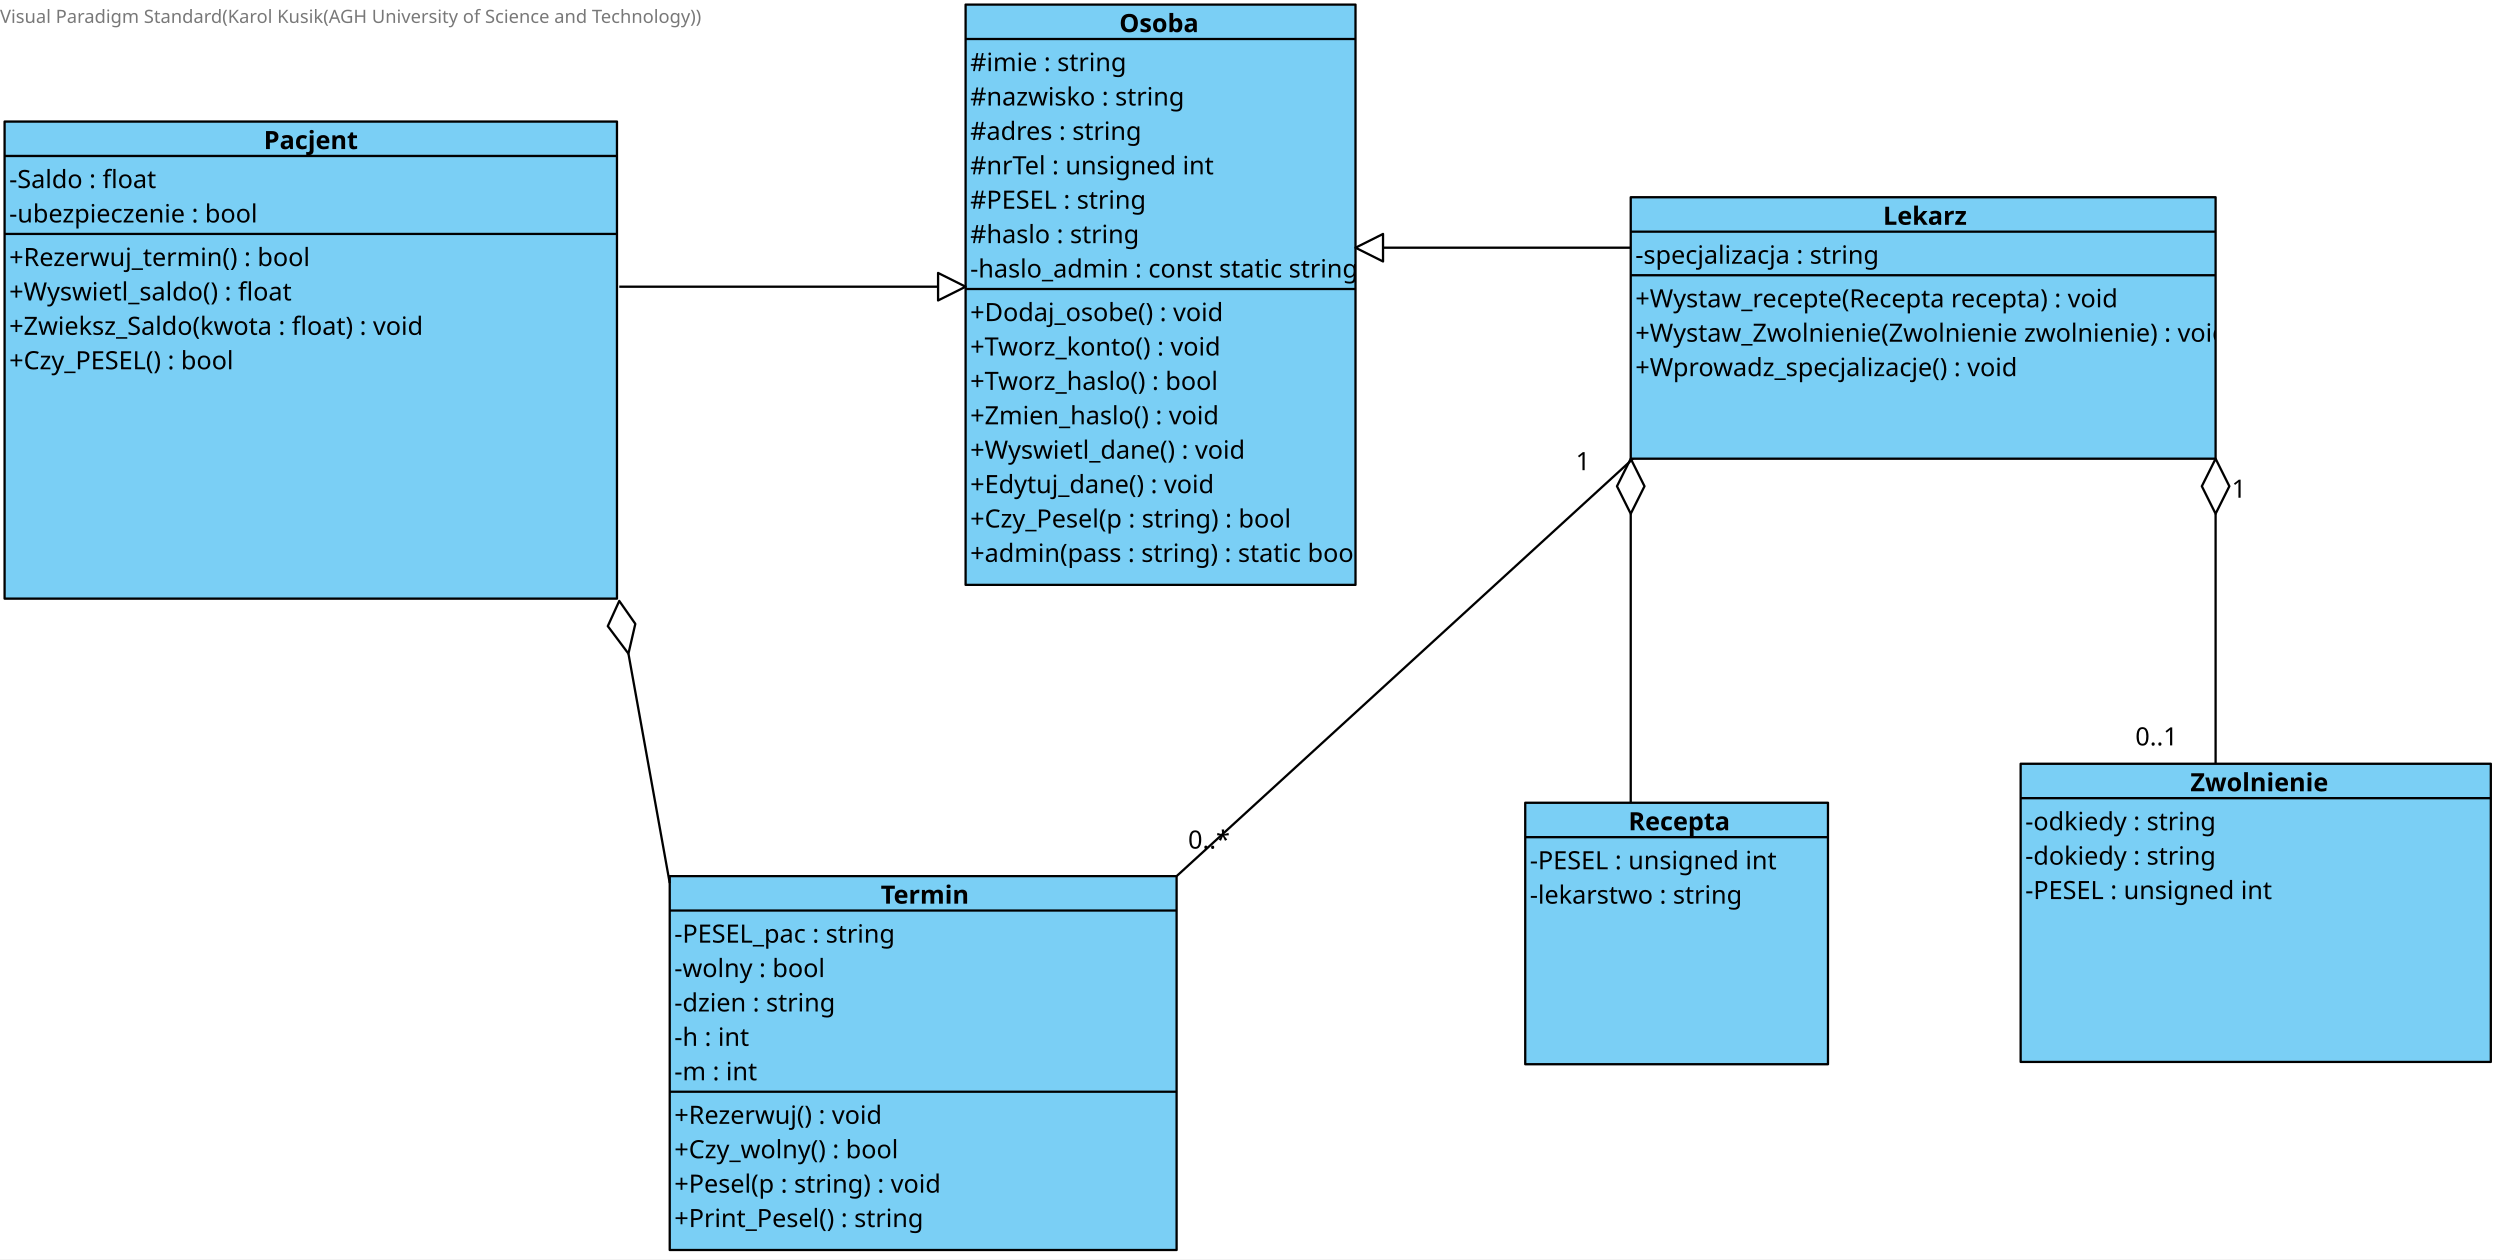
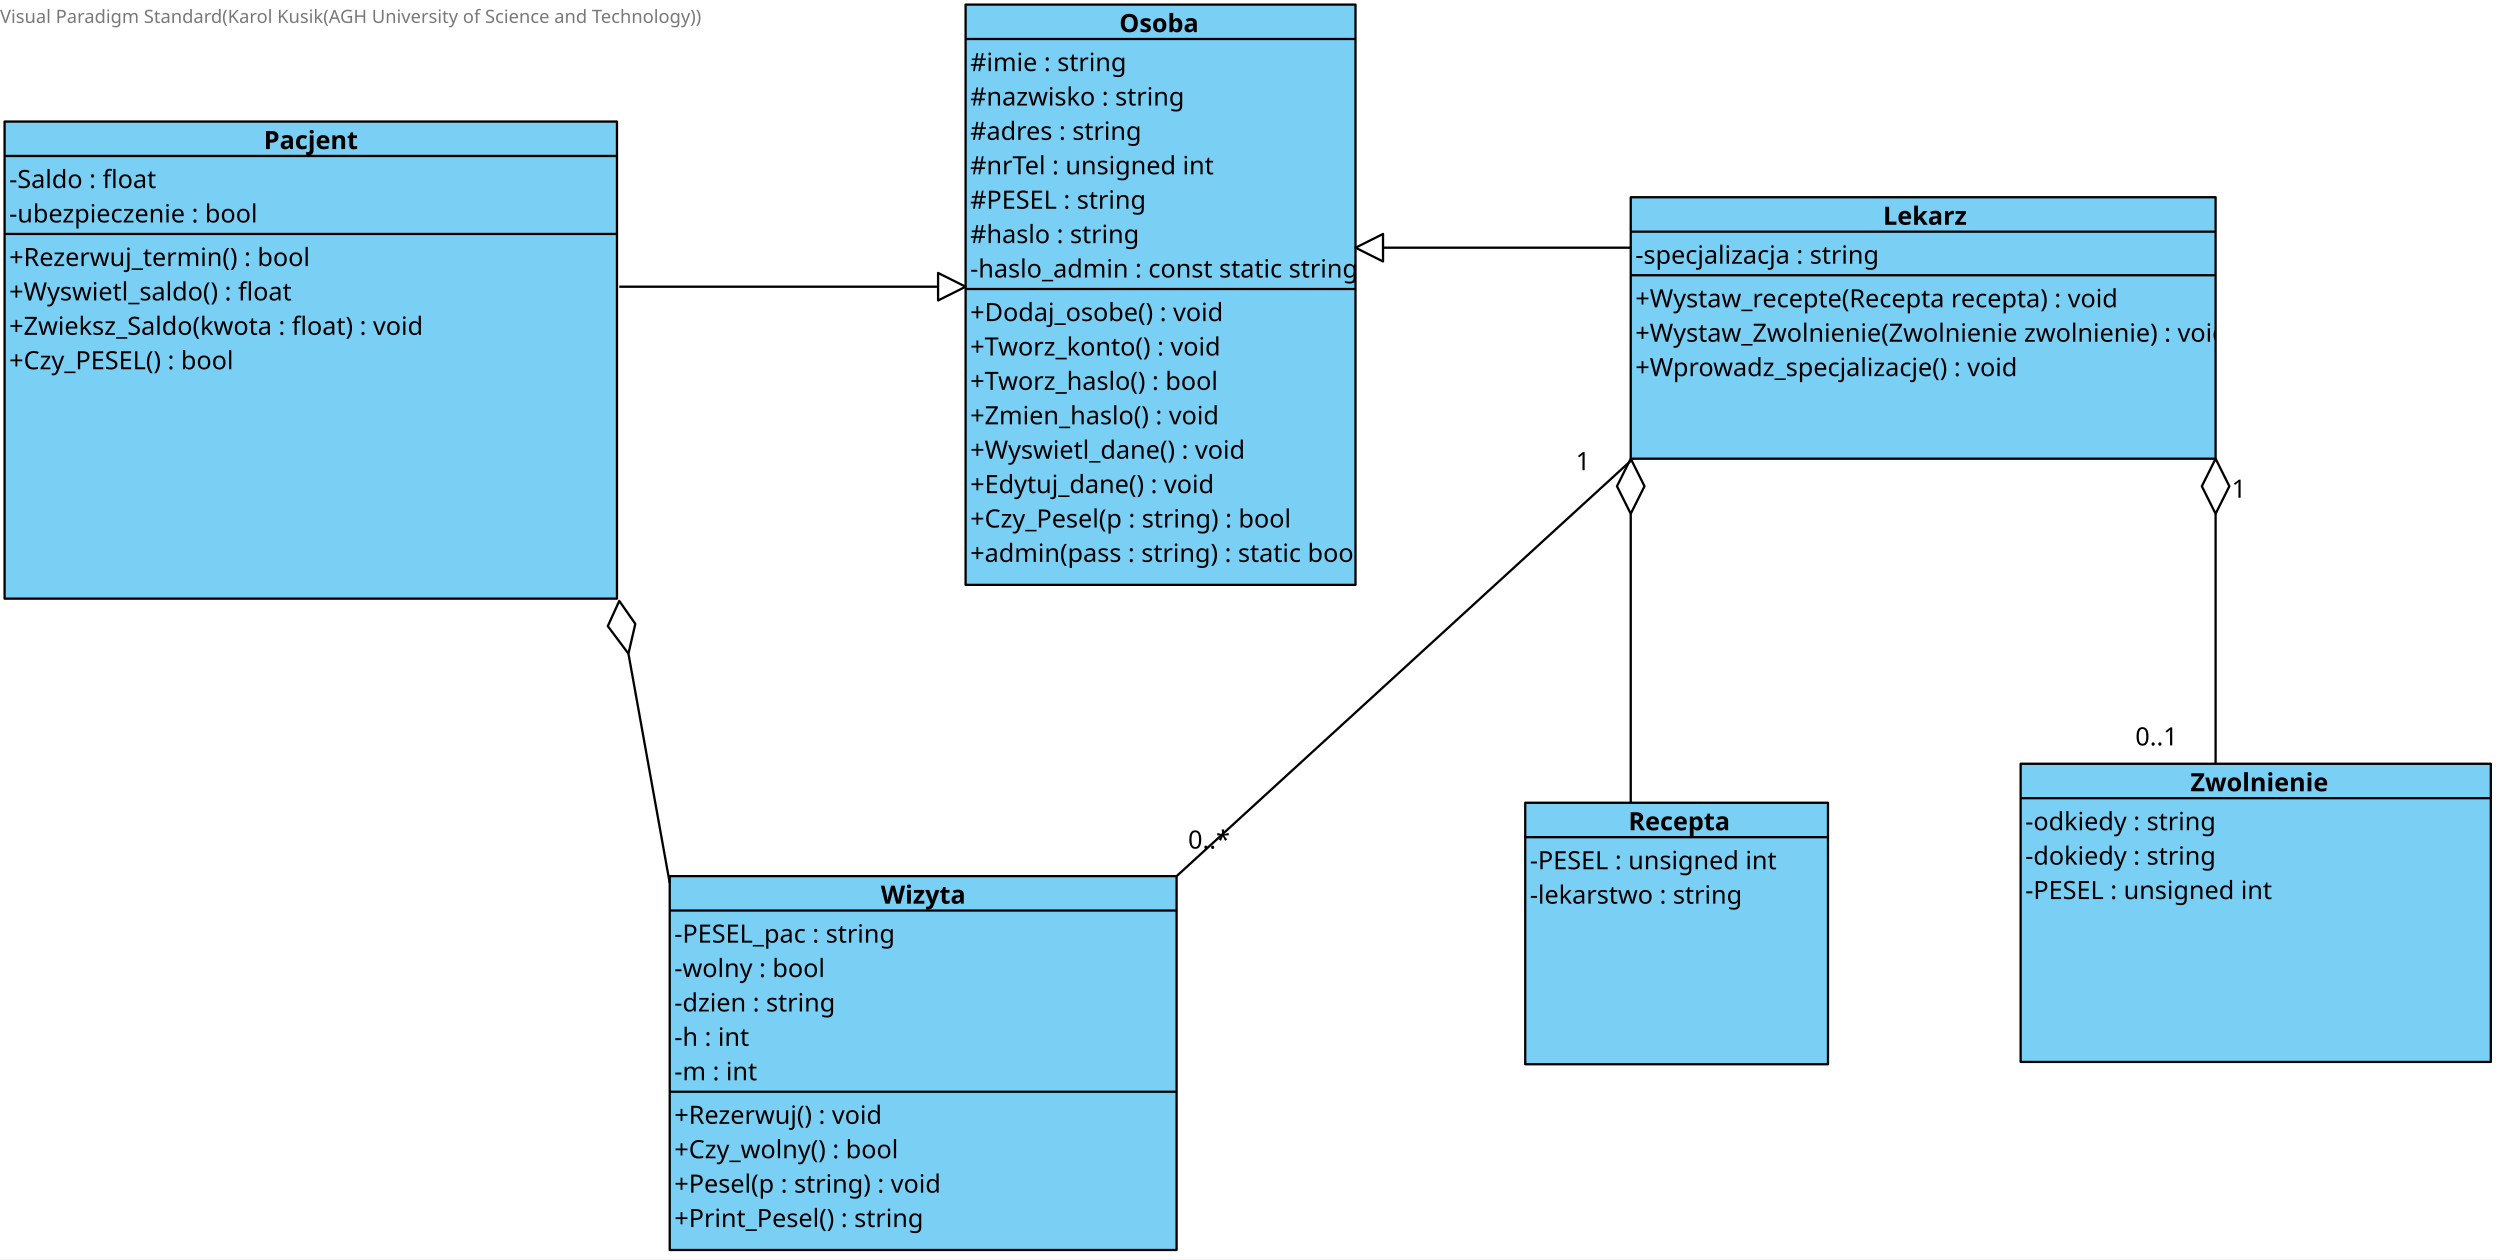
<svg xmlns="http://www.w3.org/2000/svg" fill-opacity="0" color-rendering="auto" color-interpolation="auto" text-rendering="auto" stroke="rgb(0,0,0)" stroke-linecap="square" width="1090" stroke-miterlimit="10" shape-rendering="auto" stroke-opacity="0" fill="rgb(0,0,0)" stroke-dasharray="none" font-weight="normal" stroke-width="1" height="549" font-family="'Dialog'" font-style="normal" stroke-linejoin="miter" font-size="12px" stroke-dashoffset="0" image-rendering="auto">
  <defs id="genericDefs" />
  <g>
    <defs id="defs1">
      <clipPath clipPathUnits="userSpaceOnUse" id="clipPath1">
        <path d="M-7 -7 L278 -7 L278 219 L-7 219 L-7 -7 Z" />
      </clipPath>
      <clipPath clipPathUnits="userSpaceOnUse" id="clipPath2">
        <path d="M0 0 L0 193 L267 193 L267 0 Z" />
      </clipPath>
      <clipPath clipPathUnits="userSpaceOnUse" id="clipPath3">
        <path d="M0 0 L0 15 L268 15 L268 0 Z" />
      </clipPath>
      <clipPath clipPathUnits="userSpaceOnUse" id="clipPath4">
        <path d="M-7 -7 L181 -7 L181 264 L-7 264 L-7 -7 Z" />
      </clipPath>
      <clipPath clipPathUnits="userSpaceOnUse" id="clipPath5">
        <path d="M0 0 L0 238 L170 238 L170 0 Z" />
      </clipPath>
      <clipPath clipPathUnits="userSpaceOnUse" id="clipPath6">
        <path d="M0 0 L0 15 L170 15 L170 0 Z" />
      </clipPath>
      <clipPath clipPathUnits="userSpaceOnUse" id="clipPath7">
        <path d="M-7 -7 L266 -7 L266 125 L-7 125 L-7 -7 Z" />
      </clipPath>
      <clipPath clipPathUnits="userSpaceOnUse" id="clipPath8">
        <path d="M0 0 L0 99 L255 99 L255 0 Z" />
      </clipPath>
      <clipPath clipPathUnits="userSpaceOnUse" id="clipPath9">
        <path d="M0 0 L0 15 L255 15 L255 0 Z" />
      </clipPath>
      <clipPath clipPathUnits="userSpaceOnUse" id="clipPath10">
        <path d="M-7 -7 L143 -7 L143 125 L-7 125 L-7 -7 Z" />
      </clipPath>
      <clipPath clipPathUnits="userSpaceOnUse" id="clipPath11">
        <path d="M0 0 L0 99 L132 99 L132 0 Z" />
      </clipPath>
      <clipPath clipPathUnits="userSpaceOnUse" id="clipPath12">
        <path d="M0 0 L0 15 L133 15 L133 0 Z" />
      </clipPath>
      <clipPath clipPathUnits="userSpaceOnUse" id="clipPath13">
        <path d="M-7 -7 L232 -7 L232 174 L-7 174 L-7 -7 Z" />
      </clipPath>
      <clipPath clipPathUnits="userSpaceOnUse" id="clipPath14">
        <path d="M0 0 L0 148 L221 148 L221 0 Z" />
      </clipPath>
      <clipPath clipPathUnits="userSpaceOnUse" id="clipPath15">
        <path d="M0 0 L0 15 L222 15 L222 0 Z" />
      </clipPath>
      <clipPath clipPathUnits="userSpaceOnUse" id="clipPath16">
        <path d="M-7 -7 L216 -7 L216 141 L-7 141 L-7 -7 Z" />
      </clipPath>
      <clipPath clipPathUnits="userSpaceOnUse" id="clipPath17">
        <path d="M0 0 L0 115 L205 115 L205 0 Z" />
      </clipPath>
      <clipPath clipPathUnits="userSpaceOnUse" id="clipPath18">
        <path d="M0 0 L0 15 L205 15 L205 0 Z" />
      </clipPath>
      <clipPath clipPathUnits="userSpaceOnUse" id="clipPath19">
        <path d="M-7 -7 L39 -7 L39 26 L-7 26 L-7 -7 Z" />
      </clipPath>
      <clipPath clipPathUnits="userSpaceOnUse" id="clipPath20">
        <path d="M0 0 L0 15 L28 15 L28 0 Z" />
      </clipPath>
      <clipPath clipPathUnits="userSpaceOnUse" id="clipPath21">
        <path d="M-7 -7 L50 -7 L50 26 L-7 26 L-7 -7 Z" />
      </clipPath>
      <clipPath clipPathUnits="userSpaceOnUse" id="clipPath22">
        <path d="M0 0 L0 15 L39 15 L39 0 Z" />
      </clipPath>
      <clipPath clipPathUnits="userSpaceOnUse" id="clipPath23">
        <path d="M-7 -7 L51 -7 L51 51 L-7 51 L-7 -7 Z" />
      </clipPath>
      <clipPath clipPathUnits="userSpaceOnUse" id="clipPath24">
        <path d="M0 0 L0 40 L40 40 L40 0 Z" />
      </clipPath>
      <clipPath clipPathUnits="userSpaceOnUse" id="clipPath25">
        <path d="M0 0 L280 0 L280 129 L0 129 L0 0 Z" />
      </clipPath>
      <clipPath clipPathUnits="userSpaceOnUse" id="clipPath26">
        <path d="M0 0 L0 129 L280 129 L280 0 Z" />
      </clipPath>
      <clipPath clipPathUnits="userSpaceOnUse" id="clipPath27">
        <path d="M0 0 L327 0 L327 311 L0 311 L0 0 Z" />
      </clipPath>
      <clipPath clipPathUnits="userSpaceOnUse" id="clipPath28">
        <path d="M0 0 L0 311 L327 311 L327 0 Z" />
      </clipPath>
      <clipPath clipPathUnits="userSpaceOnUse" id="clipPath29">
        <path d="M0 0 L129 0 L129 279 L0 279 L0 0 Z" />
      </clipPath>
      <clipPath clipPathUnits="userSpaceOnUse" id="clipPath30">
        <path d="M0 0 L0 279 L129 279 L129 0 Z" />
      </clipPath>
      <clipPath clipPathUnits="userSpaceOnUse" id="clipPath31">
        <path d="M0 0 L129 0 L129 262 L0 262 L0 0 Z" />
      </clipPath>
      <clipPath clipPathUnits="userSpaceOnUse" id="clipPath32">
        <path d="M0 0 L0 262 L129 262 L129 0 Z" />
      </clipPath>
      <clipPath clipPathUnits="userSpaceOnUse" id="clipPath33">
        <path d="M0 0 L249 0 L249 129 L0 129 L0 0 Z" />
      </clipPath>
      <clipPath clipPathUnits="userSpaceOnUse" id="clipPath34">
        <path d="M0 0 L0 129 L249 129 L249 0 Z" />
      </clipPath>
      <clipPath clipPathUnits="userSpaceOnUse" id="clipPath35">
        <path d="M0 0 L151 0 L151 251 L0 251 L0 0 Z" />
      </clipPath>
      <clipPath clipPathUnits="userSpaceOnUse" id="clipPath36">
        <path d="M0 0 L0 251 L151 251 L151 0 Z" />
      </clipPath>
    </defs>
    <g fill="white" text-rendering="geometricPrecision" fill-opacity="1" stroke-opacity="1" stroke="white">
      <rect x="0" width="1090" height="549" y="0" stroke="none" />
    </g>
    <g font-size="11px" transform="translate(2,53)" fill-opacity="1" fill="rgb(122,207,245)" text-rendering="geometricPrecision" image-rendering="optimizeQuality" font-family="sans-serif" stroke="rgb(122,207,245)" font-weight="bold" stroke-opacity="1">
      <rect x="0" width="267" height="208" y="0" clip-path="url(#clipPath1)" stroke="none" />
    </g>
    <g fill-opacity="1" text-rendering="geometricPrecision" stroke="black" stroke-linecap="butt" transform="translate(2,53)" stroke-miterlimit="0" stroke-opacity="1" fill="black" font-weight="bold" font-family="sans-serif" stroke-linejoin="round" font-size="11px" image-rendering="optimizeQuality">
      <rect fill="none" x="0" width="267" height="208" y="0" clip-path="url(#clipPath1)" />
      <line y2="15" fill="none" x1="0" clip-path="url(#clipPath1)" x2="267" y1="15" />
    </g>
    <g font-size="11px" transform="matrix(1,0,0,1,2,68)" fill-opacity="1" fill="black" text-rendering="geometricPrecision" image-rendering="optimizeQuality" font-family="sans-serif" stroke="black" stroke-opacity="1">
      <text x="2" xml:space="preserve" y="14" clip-path="url(#clipPath2)" stroke="none">-Saldo : float</text>
    </g>
    <g font-size="11px" transform="matrix(1,0,0,1,2,68)" fill-opacity="1" fill="black" text-rendering="geometricPrecision" image-rendering="optimizeQuality" font-family="sans-serif" stroke="black" stroke-opacity="1">
      <text x="2" xml:space="preserve" y="29" clip-path="url(#clipPath2)" stroke="none">-ubezpieczenie : bool</text>
      <line stroke-linecap="butt" clip-path="url(#clipPath2)" fill="none" x1="0" x2="267" y1="34" y2="34" stroke-linejoin="bevel" stroke-miterlimit="0" />
    </g>
    <g font-size="11px" transform="matrix(1,0,0,1,2,68)" fill-opacity="1" fill="black" text-rendering="geometricPrecision" image-rendering="optimizeQuality" font-family="sans-serif" stroke="black" stroke-opacity="1">
      <text x="2" xml:space="preserve" y="48" clip-path="url(#clipPath2)" stroke="none">+Rezerwuj_termin() : bool</text>
    </g>
    <g font-size="11px" transform="matrix(1,0,0,1,2,68)" fill-opacity="1" fill="black" text-rendering="geometricPrecision" image-rendering="optimizeQuality" font-family="sans-serif" stroke="black" stroke-opacity="1">
      <text x="2" xml:space="preserve" y="63" clip-path="url(#clipPath2)" stroke="none">+Wyswietl_saldo() : float</text>
    </g>
    <g font-size="11px" transform="matrix(1,0,0,1,2,68)" fill-opacity="1" fill="black" text-rendering="geometricPrecision" image-rendering="optimizeQuality" font-family="sans-serif" stroke="black" stroke-opacity="1">
      <text x="2" xml:space="preserve" y="78" clip-path="url(#clipPath2)" stroke="none">+Zwieksz_Saldo(kwota : float) : void</text>
    </g>
    <g font-size="11px" transform="matrix(1,0,0,1,2,68)" fill-opacity="1" fill="black" text-rendering="geometricPrecision" image-rendering="optimizeQuality" font-family="sans-serif" stroke="black" stroke-opacity="1">
      <text x="2" xml:space="preserve" y="93" clip-path="url(#clipPath2)" stroke="none">+Czy_PESEL() : bool</text>
    </g>
    <g font-size="11px" transform="translate(2,53)" fill-opacity="1" fill="black" text-rendering="geometricPrecision" image-rendering="optimizeQuality" font-family="sans-serif" stroke="black" font-weight="bold" stroke-opacity="1">
      <text x="113" xml:space="preserve" y="12" clip-path="url(#clipPath3)" stroke="none">Pacjent</text>
    </g>
    <g font-size="11px" transform="translate(421,2)" fill-opacity="1" fill="rgb(122,207,245)" text-rendering="geometricPrecision" image-rendering="optimizeQuality" font-family="sans-serif" stroke="rgb(122,207,245)" font-weight="bold" stroke-opacity="1">
      <rect x="0" width="170" height="253" y="0" clip-path="url(#clipPath4)" stroke="none" />
    </g>
    <g fill-opacity="1" text-rendering="geometricPrecision" stroke="black" stroke-linecap="butt" transform="translate(421,2)" stroke-miterlimit="0" stroke-opacity="1" fill="black" font-weight="bold" font-family="sans-serif" stroke-linejoin="round" font-size="11px" image-rendering="optimizeQuality">
      <rect fill="none" x="0" width="170" height="253" y="0" clip-path="url(#clipPath4)" />
      <line y2="15" fill="none" x1="0" clip-path="url(#clipPath4)" x2="170" y1="15" />
    </g>
    <g font-size="11px" transform="matrix(1,0,0,1,421,17)" fill-opacity="1" fill="black" text-rendering="geometricPrecision" image-rendering="optimizeQuality" font-family="sans-serif" stroke="black" stroke-opacity="1">
      <text x="2" xml:space="preserve" y="14" clip-path="url(#clipPath5)" stroke="none">#imie : string</text>
    </g>
    <g font-size="11px" transform="matrix(1,0,0,1,421,17)" fill-opacity="1" fill="black" text-rendering="geometricPrecision" image-rendering="optimizeQuality" font-family="sans-serif" stroke="black" stroke-opacity="1">
      <text x="2" xml:space="preserve" y="29" clip-path="url(#clipPath5)" stroke="none">#nazwisko : string</text>
    </g>
    <g font-size="11px" transform="matrix(1,0,0,1,421,17)" fill-opacity="1" fill="black" text-rendering="geometricPrecision" image-rendering="optimizeQuality" font-family="sans-serif" stroke="black" stroke-opacity="1">
      <text x="2" xml:space="preserve" y="44" clip-path="url(#clipPath5)" stroke="none">#adres : string</text>
    </g>
    <g font-size="11px" transform="matrix(1,0,0,1,421,17)" fill-opacity="1" fill="black" text-rendering="geometricPrecision" image-rendering="optimizeQuality" font-family="sans-serif" stroke="black" stroke-opacity="1">
      <text x="2" xml:space="preserve" y="59" clip-path="url(#clipPath5)" stroke="none">#nrTel : unsigned int</text>
    </g>
    <g font-size="11px" transform="matrix(1,0,0,1,421,17)" fill-opacity="1" fill="black" text-rendering="geometricPrecision" image-rendering="optimizeQuality" font-family="sans-serif" stroke="black" stroke-opacity="1">
      <text x="2" xml:space="preserve" y="74" clip-path="url(#clipPath5)" stroke="none">#PESEL : string</text>
    </g>
    <g font-size="11px" transform="matrix(1,0,0,1,421,17)" fill-opacity="1" fill="black" text-rendering="geometricPrecision" image-rendering="optimizeQuality" font-family="sans-serif" stroke="black" stroke-opacity="1">
      <text x="2" xml:space="preserve" y="89" clip-path="url(#clipPath5)" stroke="none">#haslo : string</text>
    </g>
    <g font-size="11px" transform="matrix(1,0,0,1,421,17)" fill-opacity="1" fill="black" text-rendering="geometricPrecision" image-rendering="optimizeQuality" font-family="sans-serif" stroke="black" stroke-opacity="1">
      <text x="2" xml:space="preserve" y="104" clip-path="url(#clipPath5)" stroke="none">-haslo_admin : const static string</text>
      <line stroke-linecap="butt" clip-path="url(#clipPath5)" fill="none" x1="0" x2="170" y1="109" y2="109" stroke-linejoin="bevel" stroke-miterlimit="0" />
    </g>
    <g font-size="11px" transform="matrix(1,0,0,1,421,17)" fill-opacity="1" fill="black" text-rendering="geometricPrecision" image-rendering="optimizeQuality" font-family="sans-serif" stroke="black" stroke-opacity="1">
      <text x="2" xml:space="preserve" y="123" clip-path="url(#clipPath5)" stroke="none">+Dodaj_osobe() : void</text>
    </g>
    <g font-size="11px" transform="matrix(1,0,0,1,421,17)" fill-opacity="1" fill="black" text-rendering="geometricPrecision" image-rendering="optimizeQuality" font-family="sans-serif" stroke="black" stroke-opacity="1">
      <text x="2" xml:space="preserve" y="138" clip-path="url(#clipPath5)" stroke="none">+Tworz_konto() : void</text>
    </g>
    <g font-size="11px" transform="matrix(1,0,0,1,421,17)" fill-opacity="1" fill="black" text-rendering="geometricPrecision" image-rendering="optimizeQuality" font-family="sans-serif" stroke="black" stroke-opacity="1">
      <text x="2" xml:space="preserve" y="153" clip-path="url(#clipPath5)" stroke="none">+Tworz_haslo() : bool</text>
    </g>
    <g font-size="11px" transform="matrix(1,0,0,1,421,17)" fill-opacity="1" fill="black" text-rendering="geometricPrecision" image-rendering="optimizeQuality" font-family="sans-serif" stroke="black" stroke-opacity="1">
      <text x="2" xml:space="preserve" y="168" clip-path="url(#clipPath5)" stroke="none">+Zmien_haslo() : void</text>
    </g>
    <g font-size="11px" transform="matrix(1,0,0,1,421,17)" fill-opacity="1" fill="black" text-rendering="geometricPrecision" image-rendering="optimizeQuality" font-family="sans-serif" stroke="black" stroke-opacity="1">
      <text x="2" xml:space="preserve" y="183" clip-path="url(#clipPath5)" stroke="none">+Wyswietl_dane() : void</text>
    </g>
    <g font-size="11px" transform="matrix(1,0,0,1,421,17)" fill-opacity="1" fill="black" text-rendering="geometricPrecision" image-rendering="optimizeQuality" font-family="sans-serif" stroke="black" stroke-opacity="1">
      <text x="2" xml:space="preserve" y="198" clip-path="url(#clipPath5)" stroke="none">+Edytuj_dane() : void</text>
    </g>
    <g font-size="11px" transform="matrix(1,0,0,1,421,17)" fill-opacity="1" fill="black" text-rendering="geometricPrecision" image-rendering="optimizeQuality" font-family="sans-serif" stroke="black" stroke-opacity="1">
      <text x="2" xml:space="preserve" y="213" clip-path="url(#clipPath5)" stroke="none">+Czy_Pesel(p : string) : bool</text>
    </g>
    <g font-size="11px" transform="matrix(1,0,0,1,421,17)" fill-opacity="1" fill="black" text-rendering="geometricPrecision" image-rendering="optimizeQuality" font-family="sans-serif" stroke="black" stroke-opacity="1">
      <text x="2" xml:space="preserve" y="228" clip-path="url(#clipPath5)" stroke="none">+admin(pass : string) : static bool</text>
    </g>
    <g font-size="11px" transform="translate(421,2)" fill-opacity="1" fill="black" text-rendering="geometricPrecision" image-rendering="optimizeQuality" font-family="sans-serif" stroke="black" font-weight="bold" stroke-opacity="1">
      <text x="67" xml:space="preserve" y="12" clip-path="url(#clipPath6)" stroke="none">Osoba</text>
    </g>
    <g font-size="11px" transform="translate(711,86)" fill-opacity="1" fill="rgb(122,207,245)" text-rendering="geometricPrecision" image-rendering="optimizeQuality" font-family="sans-serif" stroke="rgb(122,207,245)" font-weight="bold" stroke-opacity="1">
      <rect x="0" width="255" height="114" y="0" clip-path="url(#clipPath7)" stroke="none" />
    </g>
    <g fill-opacity="1" text-rendering="geometricPrecision" stroke="black" stroke-linecap="butt" transform="translate(711,86)" stroke-miterlimit="0" stroke-opacity="1" fill="black" font-weight="bold" font-family="sans-serif" stroke-linejoin="round" font-size="11px" image-rendering="optimizeQuality">
      <rect fill="none" x="0" width="255" height="114" y="0" clip-path="url(#clipPath7)" />
      <line y2="15" fill="none" x1="0" clip-path="url(#clipPath7)" x2="255" y1="15" />
    </g>
    <g font-size="11px" transform="matrix(1,0,0,1,711,101)" fill-opacity="1" fill="black" text-rendering="geometricPrecision" image-rendering="optimizeQuality" font-family="sans-serif" stroke="black" stroke-opacity="1">
      <text x="2" xml:space="preserve" y="14" clip-path="url(#clipPath8)" stroke="none">-specjalizacja : string</text>
    </g>
    <g stroke-linecap="butt" font-size="11px" transform="matrix(1,0,0,1,711,101)" fill-opacity="1" fill="black" text-rendering="geometricPrecision" image-rendering="optimizeQuality" font-family="sans-serif" stroke-linejoin="bevel" stroke="black" stroke-opacity="1" stroke-miterlimit="0">
      <line y2="19" fill="none" x1="0" clip-path="url(#clipPath8)" x2="255" y1="19" />
    </g>
    <g font-size="11px" transform="matrix(1,0,0,1,711,101)" fill-opacity="1" fill="black" text-rendering="geometricPrecision" image-rendering="optimizeQuality" font-family="sans-serif" stroke="black" stroke-opacity="1">
      <text x="2" xml:space="preserve" y="33" clip-path="url(#clipPath8)" stroke="none">+Wystaw_recepte(Recepta recepta) : void</text>
    </g>
    <g font-size="11px" transform="matrix(1,0,0,1,711,101)" fill-opacity="1" fill="black" text-rendering="geometricPrecision" image-rendering="optimizeQuality" font-family="sans-serif" stroke="black" stroke-opacity="1">
      <text x="2" xml:space="preserve" y="48" clip-path="url(#clipPath8)" stroke="none">+Wystaw_Zwolnienie(Zwolnienie zwolnienie) : void</text>
    </g>
    <g font-size="11px" transform="matrix(1,0,0,1,711,101)" fill-opacity="1" fill="black" text-rendering="geometricPrecision" image-rendering="optimizeQuality" font-family="sans-serif" stroke="black" stroke-opacity="1">
      <text x="2" xml:space="preserve" y="63" clip-path="url(#clipPath8)" stroke="none">+Wprowadz_specjalizacje() : void</text>
    </g>
    <g font-size="11px" transform="translate(711,86)" fill-opacity="1" fill="black" text-rendering="geometricPrecision" image-rendering="optimizeQuality" font-family="sans-serif" stroke="black" font-weight="bold" stroke-opacity="1">
      <text x="110" xml:space="preserve" y="12" clip-path="url(#clipPath9)" stroke="none">Lekarz</text>
    </g>
    <g font-size="11px" transform="translate(665,350)" fill-opacity="1" fill="rgb(122,207,245)" text-rendering="geometricPrecision" image-rendering="optimizeQuality" font-family="sans-serif" stroke="rgb(122,207,245)" font-weight="bold" stroke-opacity="1">
      <rect x="0" width="132" height="114" y="0" clip-path="url(#clipPath10)" stroke="none" />
    </g>
    <g fill-opacity="1" text-rendering="geometricPrecision" stroke="black" stroke-linecap="butt" transform="translate(665,350)" stroke-miterlimit="0" stroke-opacity="1" fill="black" font-weight="bold" font-family="sans-serif" stroke-linejoin="round" font-size="11px" image-rendering="optimizeQuality">
      <rect fill="none" x="0" width="132" height="114" y="0" clip-path="url(#clipPath10)" />
      <line y2="15" fill="none" x1="0" clip-path="url(#clipPath10)" x2="132" y1="15" />
    </g>
    <g font-size="11px" transform="matrix(1,0,0,1,665,365)" fill-opacity="1" fill="black" text-rendering="geometricPrecision" image-rendering="optimizeQuality" font-family="sans-serif" stroke="black" stroke-opacity="1">
      <text x="2" xml:space="preserve" y="14" clip-path="url(#clipPath11)" stroke="none">-PESEL : unsigned int</text>
    </g>
    <g font-size="11px" transform="matrix(1,0,0,1,665,365)" fill-opacity="1" fill="black" text-rendering="geometricPrecision" image-rendering="optimizeQuality" font-family="sans-serif" stroke="black" stroke-opacity="1">
      <text x="2" xml:space="preserve" y="29" clip-path="url(#clipPath11)" stroke="none">-lekarstwo : string</text>
    </g>
    <g font-size="11px" transform="translate(665,350)" fill-opacity="1" fill="black" text-rendering="geometricPrecision" image-rendering="optimizeQuality" font-family="sans-serif" stroke="black" font-weight="bold" stroke-opacity="1">
      <text x="45" xml:space="preserve" y="12" clip-path="url(#clipPath12)" stroke="none">Recepta</text>
    </g>
    <g font-size="11px" transform="translate(292,382)" fill-opacity="1" fill="rgb(122,207,245)" text-rendering="geometricPrecision" image-rendering="optimizeQuality" font-family="sans-serif" stroke="rgb(122,207,245)" font-weight="bold" stroke-opacity="1">
      <rect x="0" width="221" height="163" y="0" clip-path="url(#clipPath13)" stroke="none" />
    </g>
    <g fill-opacity="1" text-rendering="geometricPrecision" stroke="black" stroke-linecap="butt" transform="translate(292,382)" stroke-miterlimit="0" stroke-opacity="1" fill="black" font-weight="bold" font-family="sans-serif" stroke-linejoin="round" font-size="11px" image-rendering="optimizeQuality">
      <rect fill="none" x="0" width="221" height="163" y="0" clip-path="url(#clipPath13)" />
      <line y2="15" fill="none" x1="0" clip-path="url(#clipPath13)" x2="221" y1="15" />
    </g>
    <g font-size="11px" transform="matrix(1,0,0,1,292,397)" fill-opacity="1" fill="black" text-rendering="geometricPrecision" image-rendering="optimizeQuality" font-family="sans-serif" stroke="black" stroke-opacity="1">
      <text x="2" xml:space="preserve" y="14" clip-path="url(#clipPath14)" stroke="none">-PESEL_pac : string</text>
    </g>
    <g font-size="11px" transform="matrix(1,0,0,1,292,397)" fill-opacity="1" fill="black" text-rendering="geometricPrecision" image-rendering="optimizeQuality" font-family="sans-serif" stroke="black" stroke-opacity="1">
      <text x="2" xml:space="preserve" y="29" clip-path="url(#clipPath14)" stroke="none">-wolny : bool</text>
    </g>
    <g font-size="11px" transform="matrix(1,0,0,1,292,397)" fill-opacity="1" fill="black" text-rendering="geometricPrecision" image-rendering="optimizeQuality" font-family="sans-serif" stroke="black" stroke-opacity="1">
      <text x="2" xml:space="preserve" y="44" clip-path="url(#clipPath14)" stroke="none">-dzien : string</text>
    </g>
    <g font-size="11px" transform="matrix(1,0,0,1,292,397)" fill-opacity="1" fill="black" text-rendering="geometricPrecision" image-rendering="optimizeQuality" font-family="sans-serif" stroke="black" stroke-opacity="1">
      <text x="2" xml:space="preserve" y="59" clip-path="url(#clipPath14)" stroke="none">-h : int</text>
    </g>
    <g font-size="11px" transform="matrix(1,0,0,1,292,397)" fill-opacity="1" fill="black" text-rendering="geometricPrecision" image-rendering="optimizeQuality" font-family="sans-serif" stroke="black" stroke-opacity="1">
      <text x="2" xml:space="preserve" y="74" clip-path="url(#clipPath14)" stroke="none">-m : int</text>
      <line stroke-linecap="butt" clip-path="url(#clipPath14)" fill="none" x1="0" x2="221" y1="79" y2="79" stroke-linejoin="bevel" stroke-miterlimit="0" />
    </g>
    <g font-size="11px" transform="matrix(1,0,0,1,292,397)" fill-opacity="1" fill="black" text-rendering="geometricPrecision" image-rendering="optimizeQuality" font-family="sans-serif" stroke="black" stroke-opacity="1">
      <text x="2" xml:space="preserve" y="93" clip-path="url(#clipPath14)" stroke="none">+Rezerwuj() : void</text>
    </g>
    <g font-size="11px" transform="matrix(1,0,0,1,292,397)" fill-opacity="1" fill="black" text-rendering="geometricPrecision" image-rendering="optimizeQuality" font-family="sans-serif" stroke="black" stroke-opacity="1">
      <text x="2" xml:space="preserve" y="108" clip-path="url(#clipPath14)" stroke="none">+Czy_wolny() : bool</text>
    </g>
    <g font-size="11px" transform="matrix(1,0,0,1,292,397)" fill-opacity="1" fill="black" text-rendering="geometricPrecision" image-rendering="optimizeQuality" font-family="sans-serif" stroke="black" stroke-opacity="1">
      <text x="2" xml:space="preserve" y="123" clip-path="url(#clipPath14)" stroke="none">+Pesel(p : string) : void</text>
    </g>
    <g font-size="11px" transform="matrix(1,0,0,1,292,397)" fill-opacity="1" fill="black" text-rendering="geometricPrecision" image-rendering="optimizeQuality" font-family="sans-serif" stroke="black" stroke-opacity="1">
      <text x="2" xml:space="preserve" y="138" clip-path="url(#clipPath14)" stroke="none">+Print_Pesel() : string</text>
    </g>
    <g font-size="11px" transform="translate(292,382)" fill-opacity="1" fill="black" text-rendering="geometricPrecision" image-rendering="optimizeQuality" font-family="sans-serif" stroke="black" font-weight="bold" stroke-opacity="1">
-       <text x="92" xml:space="preserve" y="12" clip-path="url(#clipPath15)" stroke="none">Termin</text>
+       <text x="92" xml:space="preserve" y="12" clip-path="url(#clipPath15)" stroke="none">Wizyta</text>
    </g>
    <g font-size="11px" transform="translate(881,333)" fill-opacity="1" fill="rgb(122,207,245)" text-rendering="geometricPrecision" image-rendering="optimizeQuality" font-family="sans-serif" stroke="rgb(122,207,245)" font-weight="bold" stroke-opacity="1">
      <rect x="0" width="205" height="130" y="0" clip-path="url(#clipPath16)" stroke="none" />
    </g>
    <g fill-opacity="1" text-rendering="geometricPrecision" stroke="black" stroke-linecap="butt" transform="translate(881,333)" stroke-miterlimit="0" stroke-opacity="1" fill="black" font-weight="bold" font-family="sans-serif" stroke-linejoin="round" font-size="11px" image-rendering="optimizeQuality">
      <rect fill="none" x="0" width="205" height="130" y="0" clip-path="url(#clipPath16)" />
      <line y2="15" fill="none" x1="0" clip-path="url(#clipPath16)" x2="205" y1="15" />
    </g>
    <g font-size="11px" transform="matrix(1,0,0,1,881,348)" fill-opacity="1" fill="black" text-rendering="geometricPrecision" image-rendering="optimizeQuality" font-family="sans-serif" stroke="black" stroke-opacity="1">
      <text x="2" xml:space="preserve" y="14" clip-path="url(#clipPath17)" stroke="none">-odkiedy : string</text>
    </g>
    <g font-size="11px" transform="matrix(1,0,0,1,881,348)" fill-opacity="1" fill="black" text-rendering="geometricPrecision" image-rendering="optimizeQuality" font-family="sans-serif" stroke="black" stroke-opacity="1">
      <text x="2" xml:space="preserve" y="29" clip-path="url(#clipPath17)" stroke="none">-dokiedy : string</text>
    </g>
    <g font-size="11px" transform="matrix(1,0,0,1,881,348)" fill-opacity="1" fill="black" text-rendering="geometricPrecision" image-rendering="optimizeQuality" font-family="sans-serif" stroke="black" stroke-opacity="1">
      <text x="2" xml:space="preserve" y="44" clip-path="url(#clipPath17)" stroke="none">-PESEL : unsigned int</text>
    </g>
    <g font-size="11px" transform="translate(881,333)" fill-opacity="1" fill="black" text-rendering="geometricPrecision" image-rendering="optimizeQuality" font-family="sans-serif" stroke="black" font-weight="bold" stroke-opacity="1">
      <text x="74" xml:space="preserve" y="12" clip-path="url(#clipPath18)" stroke="none">Zwolnienie</text>
    </g>
    <g font-size="11px" transform="translate(963,205)" fill-opacity="1" fill="black" text-rendering="geometricPrecision" image-rendering="optimizeQuality" font-family="sans-serif" stroke="black" stroke-opacity="1">
      <text x="10" xml:space="preserve" y="12" clip-path="url(#clipPath20)" stroke="none">1</text>
    </g>
    <g font-size="11px" transform="translate(921,313)" fill-opacity="1" fill="black" text-rendering="geometricPrecision" image-rendering="optimizeQuality" font-family="sans-serif" stroke="black" stroke-opacity="1">
      <text x="10" xml:space="preserve" y="12" clip-path="url(#clipPath22)" stroke="none">0..1</text>
    </g>
    <g font-size="11px" transform="translate(671,181)" fill-opacity="1" fill="black" text-rendering="geometricPrecision" image-rendering="optimizeQuality" font-family="sans-serif" stroke="black" stroke-opacity="1">
      <text x="16" xml:space="preserve" y="24" clip-path="url(#clipPath24)" stroke="none">1</text>
    </g>
    <g font-size="11px" transform="translate(507,346)" fill-opacity="1" fill="black" text-rendering="geometricPrecision" image-rendering="optimizeQuality" font-family="sans-serif" stroke="black" stroke-opacity="1">
      <text x="11" xml:space="preserve" y="24" clip-path="url(#clipPath24)" stroke="none">0..*</text>
    </g>
    <g stroke-linecap="butt" font-size="11px" transform="translate(207,62)" fill-opacity="1" fill="black" text-rendering="geometricPrecision" image-rendering="optimizeQuality" font-family="sans-serif" stroke-linejoin="round" stroke="black" stroke-opacity="1">
      <line y2="63" fill="none" x1="214" clip-path="url(#clipPath26)" x2="63" y1="63" />
      <polygon fill="white" clip-path="url(#clipPath26)" points=" 214 63 202 57 202 69" stroke="none" />
      <polygon fill="none" points=" 214 63 202 57 202 69" clip-path="url(#clipPath26)" />
    </g>
    <g stroke-linecap="butt" font-size="11px" transform="translate(451,137)" fill-opacity="1" fill="black" text-rendering="geometricPrecision" image-rendering="optimizeQuality" font-family="sans-serif" stroke-linejoin="round" stroke="black" stroke-opacity="1">
      <line y2="245" fill="none" x1="261" clip-path="url(#clipPath28)" x2="62" y1="63" />
    </g>
    <g stroke-linecap="butt" font-size="11px" transform="translate(648,137)" fill-opacity="1" fill="black" text-rendering="geometricPrecision" image-rendering="optimizeQuality" font-family="sans-serif" stroke-linejoin="round" stroke="black" stroke-opacity="1">
      <line y2="213" fill="none" x1="63" clip-path="url(#clipPath30)" x2="63" y1="87" />
      <polygon fill="none" points=" 63 63 57 75 63 87 69 75" clip-path="url(#clipPath30)" />
    </g>
    <g stroke-linecap="butt" font-size="11px" transform="translate(903,137)" fill-opacity="1" fill="black" text-rendering="geometricPrecision" image-rendering="optimizeQuality" font-family="sans-serif" stroke-linejoin="round" stroke="black" stroke-opacity="1">
      <line y2="196" fill="none" x1="63" clip-path="url(#clipPath32)" x2="63" y1="87" />
      <polygon fill="none" points=" 63 63 57 75 63 87 69 75" clip-path="url(#clipPath32)" />
    </g>
    <g stroke-linecap="butt" font-size="11px" transform="translate(528,46)" fill-opacity="1" fill="black" text-rendering="geometricPrecision" image-rendering="optimizeQuality" font-family="sans-serif" stroke-linejoin="round" stroke="black" stroke-opacity="1">
      <line y2="62" fill="none" x1="63" clip-path="url(#clipPath34)" x2="183" y1="62" />
      <polygon fill="white" clip-path="url(#clipPath34)" points=" 63 62 75 68 75 56" stroke="none" />
      <polygon fill="none" points=" 63 62 75 68 75 56" clip-path="url(#clipPath34)" />
    </g>
    <g stroke-linecap="butt" font-size="11px" transform="translate(207,200)" fill-opacity="1" fill="black" text-rendering="geometricPrecision" image-rendering="optimizeQuality" font-family="sans-serif" stroke-linejoin="round" stroke="black" stroke-opacity="1">
      <line y2="185" fill="none" x1="67" clip-path="url(#clipPath36)" x2="85" y1="85" />
      <polygon fill="none" points=" 63 62 58 73 67 85 70 72" clip-path="url(#clipPath36)" />
    </g>
    <g font-size="8px" fill-opacity="1" fill="rgb(120,120,120)" text-rendering="geometricPrecision" image-rendering="optimizeQuality" stroke="rgb(120,120,120)" stroke-opacity="1">
      <text x="0" xml:space="preserve" y="10" stroke="none">Visual Paradigm Standard(Karol Kusik(AGH University of Science and Technology))</text>
    </g>
  </g>
</svg>
